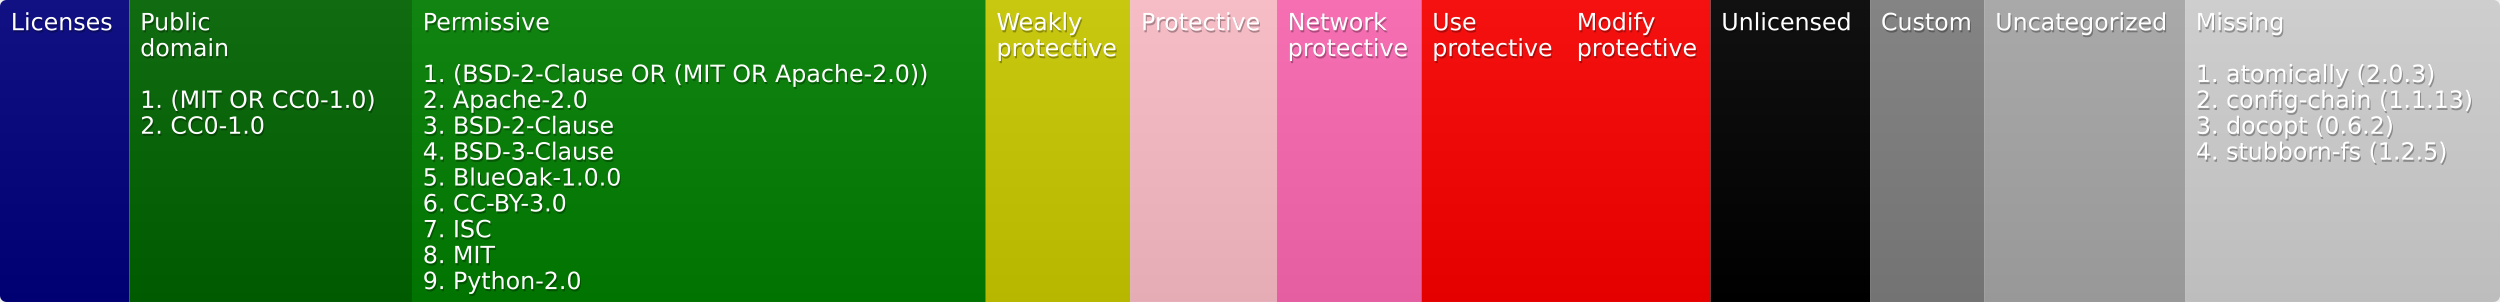
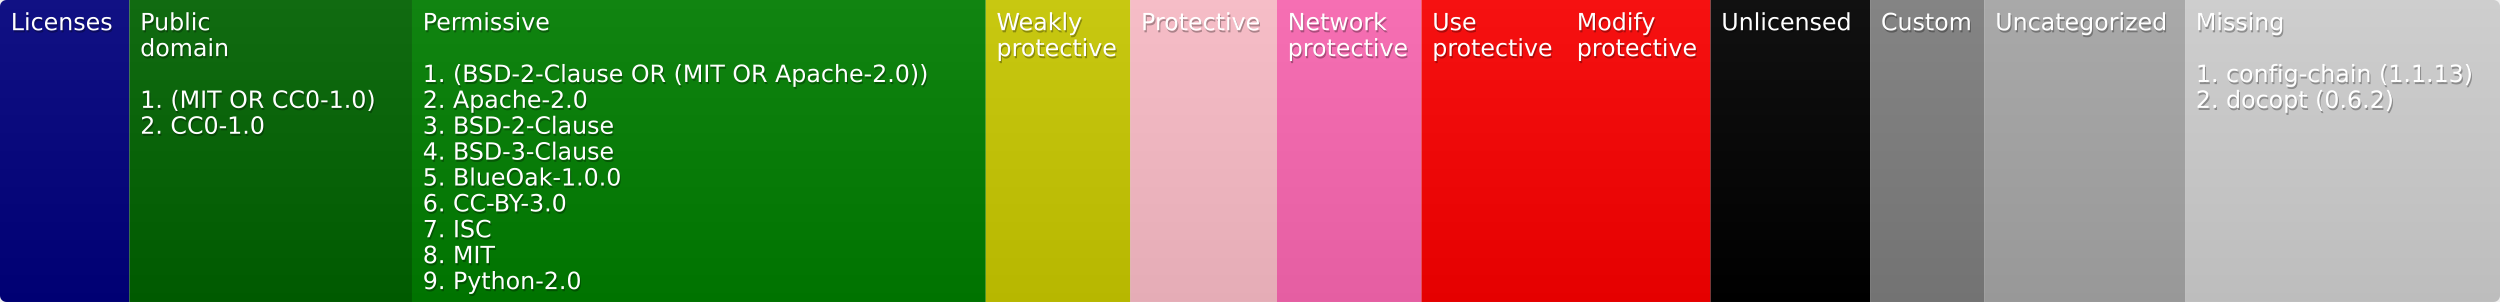
<svg xmlns="http://www.w3.org/2000/svg" width="1159" height="140">
  <defs>
    <style>text{font-size:11px;font-family:Verdana,DejaVu Sans,Geneva,sans-serif}text.shadow{fill:#010101;fill-opacity:.3}text.high{fill:#fff}</style>
    <linearGradient id="smooth" x2="0" y2="100%">
      <stop offset="0" stop-color="#aaa" stop-opacity=".1" />
      <stop offset="1" stop-opacity=".1" />
    </linearGradient>
    <mask id="round">
-       <rect width="100%" height="100%" rx="3" fill="#fff" />
+       <rect width="100%" height="100%" fill="#fff" rx="3" />
    </mask>
  </defs>
  <g id="bg" mask="url(#round)">
    <path fill="navy" d="M0 0h60v140H0z" />
    <path fill="#006400" d="M60 0h131v140H60z" />
    <path fill="green" d="M191 0h266v140H191z" />
    <path fill="#cc0" d="M457 0h67v140h-67z" />
    <path fill="pink" d="M524 0h68v140h-68z" />
    <path fill="#ff69b4" d="M592 0h67v140h-67z" />
    <path fill="red" d="M659 0h67v140h-67zM726 0h67v140h-67z" />
    <path d="M793 0h74v140h-74z" />
    <path fill="gray" d="M867 0h53v140h-53z" />
    <path fill="#a9a9a9" d="M920 0h93v140h-93z" />
    <path fill="#d3d3d3" d="M1013 0h146v140h-146z" />
    <path fill="url(#smooth)" d="M0 0h1159v140H0z" />
  </g>
  <g id="fg">
-     <text class="shadow" x="5.5" y="15">Licenses</text>
-     <text class="high" x="5" y="14">Licenses</text>
-     <text class="shadow" x="65.5" y="15">Public</text>
-     <text class="high" x="65" y="14">Public</text>
-     <text class="shadow" x="65.5" y="27">domain</text>
-     <text class="high" x="65" y="26">domain</text>
-     <text class="shadow" x="65.5" y="51">1. (MIT OR CC0-1.0)</text>
-     <text class="high" x="65" y="50">1. (MIT OR CC0-1.0)</text>
-     <text class="shadow" x="65.5" y="63">2. CC0-1.0</text>
-     <text class="high" x="65" y="62">2. CC0-1.0</text>
-     <text class="shadow" x="196.5" y="15">Permissive</text>
-     <text class="high" x="196" y="14">Permissive</text>
-     <text class="shadow" x="196.5" y="39">1. (BSD-2-Clause OR (MIT OR Apache-2.0))</text>
-     <text class="high" x="196" y="38">1. (BSD-2-Clause OR (MIT OR Apache-2.0))</text>
-     <text class="shadow" x="196.5" y="51">2. Apache-2.0</text>
-     <text class="high" x="196" y="50">2. Apache-2.0</text>
-     <text class="shadow" x="196.5" y="63">3. BSD-2-Clause</text>
-     <text class="high" x="196" y="62">3. BSD-2-Clause</text>
-     <text class="shadow" x="196.5" y="75">4. BSD-3-Clause</text>
-     <text class="high" x="196" y="74">4. BSD-3-Clause</text>
-     <text class="shadow" x="196.5" y="87">5. BlueOak-1.0.0</text>
-     <text class="high" x="196" y="86">5. BlueOak-1.0.0</text>
-     <text class="shadow" x="196.5" y="99">6. CC-BY-3.0</text>
-     <text class="high" x="196" y="98">6. CC-BY-3.0</text>
-     <text class="shadow" x="196.5" y="111">7. ISC</text>
-     <text class="high" x="196" y="110">7. ISC</text>
-     <text class="shadow" x="196.5" y="123">8. MIT</text>
-     <text class="high" x="196" y="122">8. MIT</text>
-     <text class="shadow" x="196.5" y="135">9. Python-2.0</text>
-     <text class="high" x="196" y="134">9. Python-2.0</text>
-     <text class="shadow" x="462.5" y="15">Weakly</text>
-     <text class="high" x="462" y="14">Weakly</text>
-     <text class="shadow" x="462.5" y="27">protective</text>
-     <text class="high" x="462" y="26">protective</text>
-     <text class="shadow" x="529.5" y="15">Protective</text>
-     <text class="high" x="529" y="14">Protective</text>
-     <text class="shadow" x="597.5" y="15">Network</text>
-     <text class="high" x="597" y="14">Network</text>
-     <text class="shadow" x="597.5" y="27">protective</text>
-     <text class="high" x="597" y="26">protective</text>
-     <text class="shadow" x="664.5" y="15">Use</text>
-     <text class="high" x="664" y="14">Use</text>
-     <text class="shadow" x="664.5" y="27">protective</text>
-     <text class="high" x="664" y="26">protective</text>
-     <text class="shadow" x="731.5" y="15">Modify</text>
-     <text class="high" x="731" y="14">Modify</text>
-     <text class="shadow" x="731.5" y="27">protective</text>
-     <text class="high" x="731" y="26">protective</text>
-     <text class="shadow" x="798.5" y="15">Unlicensed</text>
-     <text class="high" x="798" y="14">Unlicensed</text>
-     <text class="shadow" x="872.5" y="15">Custom</text>
-     <text class="high" x="872" y="14">Custom</text>
-     <text class="shadow" x="925.5" y="15">Uncategorized</text>
-     <text class="high" x="925" y="14">Uncategorized</text>
-     <text class="shadow" x="1018.5" y="15">Missing</text>
-     <text class="high" x="1018" y="14">Missing</text>
-     <text class="shadow" x="1018.5" y="39">1. atomically (2.0.3)</text>
-     <text class="high" x="1018" y="38">1. atomically (2.0.3)</text>
-     <text class="shadow" x="1018.5" y="51">2. config-chain (1.1.13)</text>
-     <text class="high" x="1018" y="50">2. config-chain (1.1.13)</text>
-     <text class="shadow" x="1018.5" y="63">3. docopt (0.6.2)</text>
-     <text class="high" x="1018" y="62">3. docopt (0.6.2)</text>
-     <text class="shadow" x="1018.5" y="75">4. stubborn-fs (1.2.5)</text>
-     <text class="high" x="1018" y="74">4. stubborn-fs (1.2.5)</text>
+     <text x="5.5" y="15" class="shadow">Licenses</text>
+     <text x="5" y="14" class="high">Licenses</text>
+     <text x="65.5" y="15" class="shadow">Public</text>
+     <text x="65" y="14" class="high">Public</text>
+     <text x="65.5" y="27" class="shadow">domain</text>
+     <text x="65" y="26" class="high">domain</text>
+     <text x="65.5" y="51" class="shadow">1. (MIT OR CC0-1.0)</text>
+     <text x="65" y="50" class="high">1. (MIT OR CC0-1.0)</text>
+     <text x="65.5" y="63" class="shadow">2. CC0-1.0</text>
+     <text x="65" y="62" class="high">2. CC0-1.0</text>
+     <text x="196.5" y="15" class="shadow">Permissive</text>
+     <text x="196" y="14" class="high">Permissive</text>
+     <text x="196.5" y="39" class="shadow">1. (BSD-2-Clause OR (MIT OR Apache-2.0))</text>
+     <text x="196" y="38" class="high">1. (BSD-2-Clause OR (MIT OR Apache-2.0))</text>
+     <text x="196.5" y="51" class="shadow">2. Apache-2.0</text>
+     <text x="196" y="50" class="high">2. Apache-2.0</text>
+     <text x="196.5" y="63" class="shadow">3. BSD-2-Clause</text>
+     <text x="196" y="62" class="high">3. BSD-2-Clause</text>
+     <text x="196.5" y="75" class="shadow">4. BSD-3-Clause</text>
+     <text x="196" y="74" class="high">4. BSD-3-Clause</text>
+     <text x="196.5" y="87" class="shadow">5. BlueOak-1.0.0</text>
+     <text x="196" y="86" class="high">5. BlueOak-1.0.0</text>
+     <text x="196.5" y="99" class="shadow">6. CC-BY-3.0</text>
+     <text x="196" y="98" class="high">6. CC-BY-3.0</text>
+     <text x="196.5" y="111" class="shadow">7. ISC</text>
+     <text x="196" y="110" class="high">7. ISC</text>
+     <text x="196.5" y="123" class="shadow">8. MIT</text>
+     <text x="196" y="122" class="high">8. MIT</text>
+     <text x="196.5" y="135" class="shadow">9. Python-2.0</text>
+     <text x="196" y="134" class="high">9. Python-2.0</text>
+     <text x="462.5" y="15" class="shadow">Weakly</text>
+     <text x="462" y="14" class="high">Weakly</text>
+     <text x="462.5" y="27" class="shadow">protective</text>
+     <text x="462" y="26" class="high">protective</text>
+     <text x="529.5" y="15" class="shadow">Protective</text>
+     <text x="529" y="14" class="high">Protective</text>
+     <text x="597.5" y="15" class="shadow">Network</text>
+     <text x="597" y="14" class="high">Network</text>
+     <text x="597.5" y="27" class="shadow">protective</text>
+     <text x="597" y="26" class="high">protective</text>
+     <text x="664.5" y="15" class="shadow">Use</text>
+     <text x="664" y="14" class="high">Use</text>
+     <text x="664.5" y="27" class="shadow">protective</text>
+     <text x="664" y="26" class="high">protective</text>
+     <text x="731.5" y="15" class="shadow">Modify</text>
+     <text x="731" y="14" class="high">Modify</text>
+     <text x="731.5" y="27" class="shadow">protective</text>
+     <text x="731" y="26" class="high">protective</text>
+     <text x="798.5" y="15" class="shadow">Unlicensed</text>
+     <text x="798" y="14" class="high">Unlicensed</text>
+     <text x="872.5" y="15" class="shadow">Custom</text>
+     <text x="872" y="14" class="high">Custom</text>
+     <text x="925.5" y="15" class="shadow">Uncategorized</text>
+     <text x="925" y="14" class="high">Uncategorized</text>
+     <text x="1018.5" y="15" class="shadow">Missing</text>
+     <text x="1018" y="14" class="high">Missing</text>
+     <text x="1018.5" y="39" class="shadow">1. config-chain (1.1.13)</text>
+     <text x="1018" y="38" class="high">1. config-chain (1.1.13)</text>
+     <text x="1018.5" y="51" class="shadow">2. docopt (0.6.2)</text>
+     <text x="1018" y="50" class="high">2. docopt (0.6.2)</text>
  </g>
</svg>
